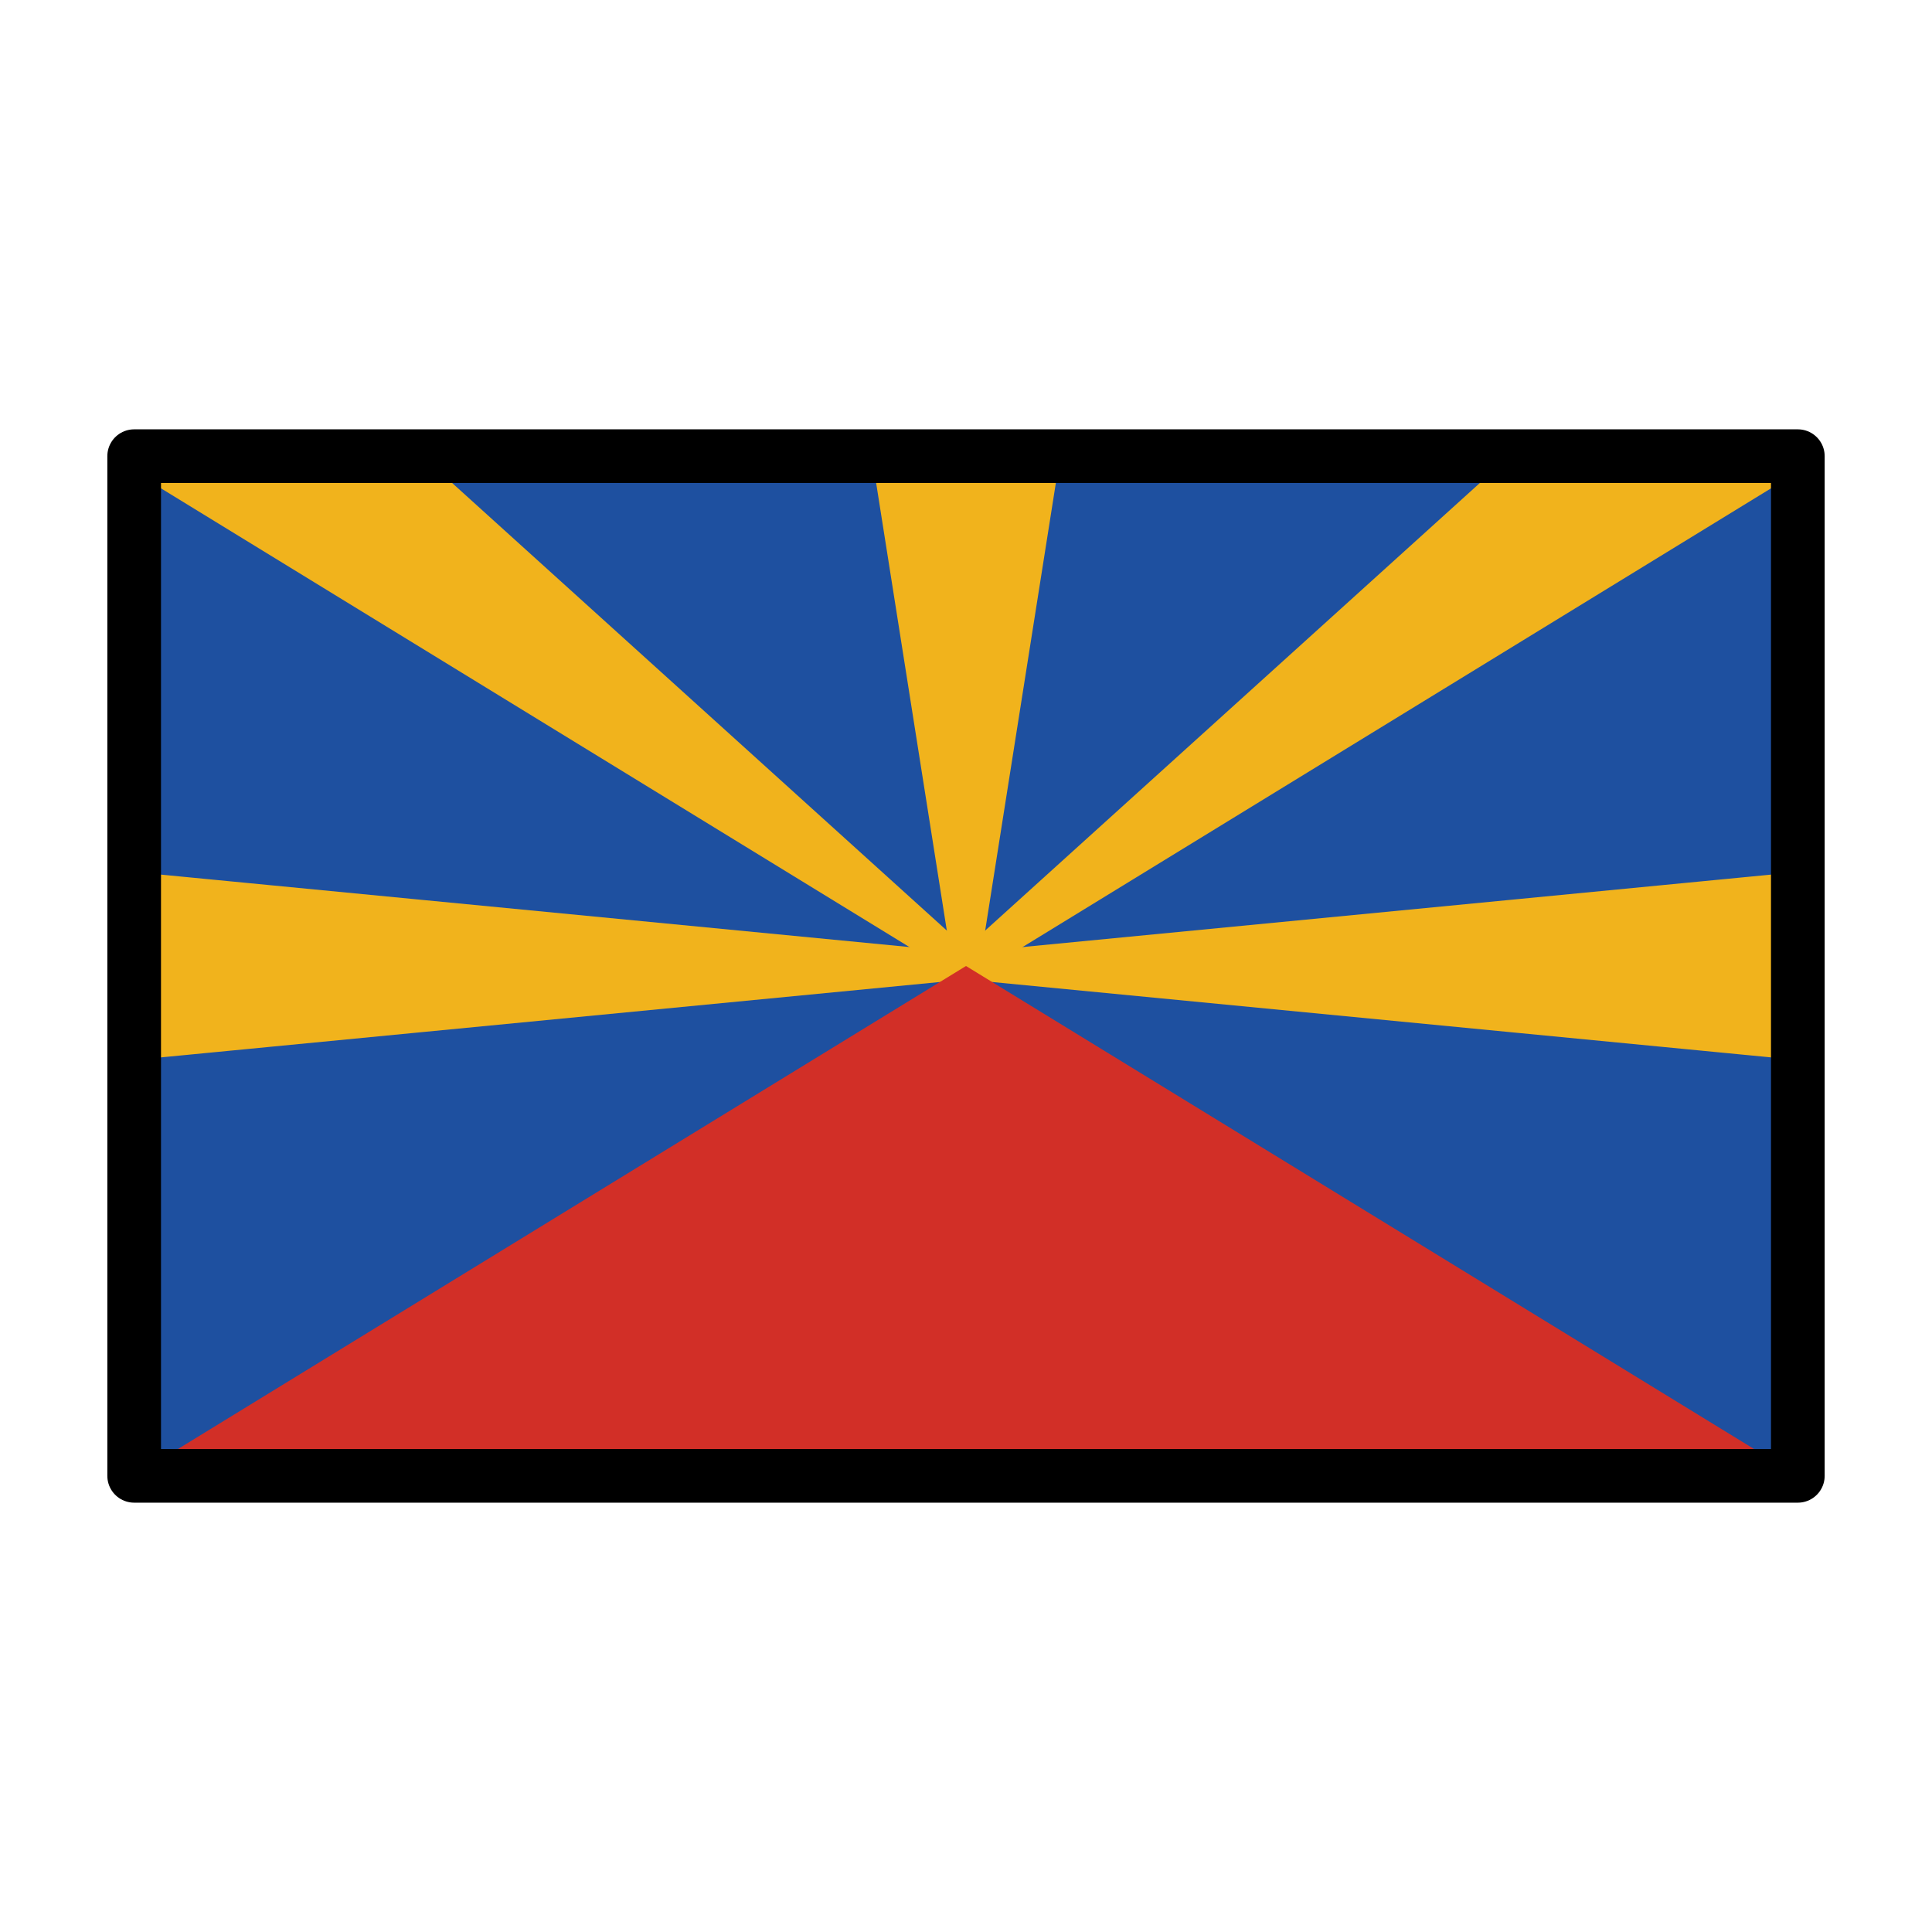
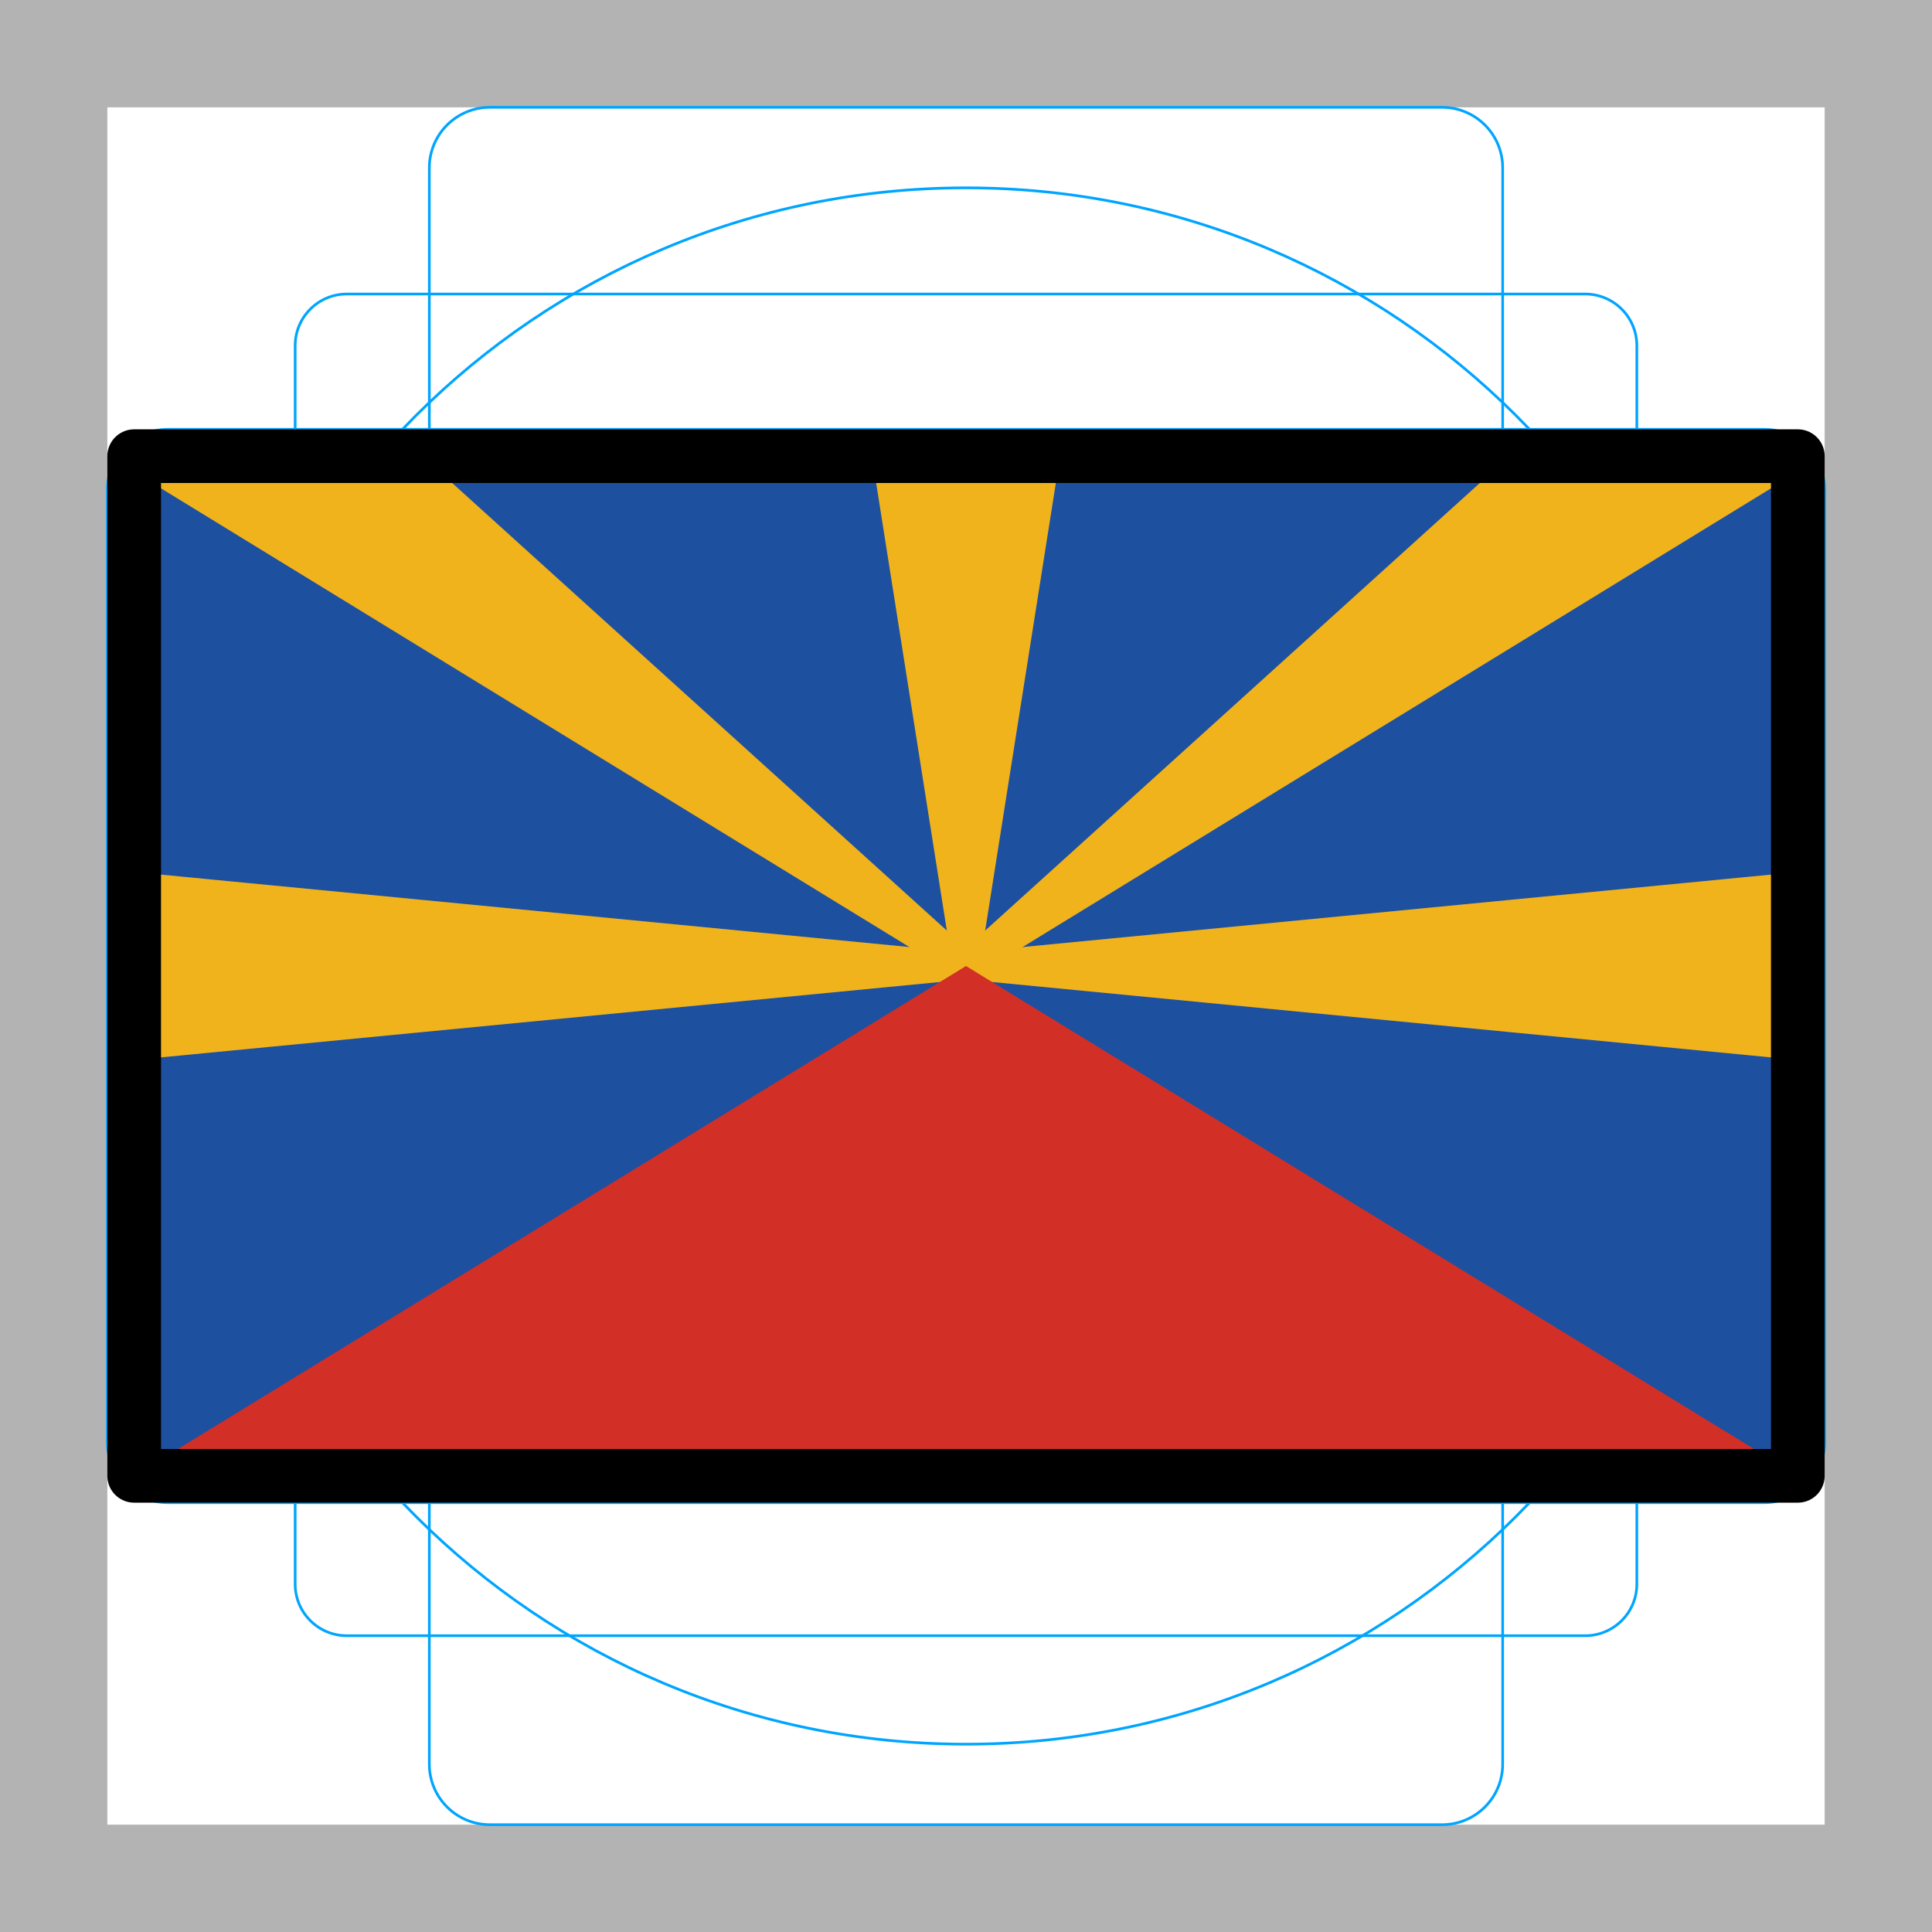
<svg xmlns="http://www.w3.org/2000/svg" id="emoji" viewBox="0 0 72 72">
+   <g id="grid">
+     <path d="M68,4V68H4V4H68m4-4H0V72H72V0Z" fill="#b3b3b3" />
+     <path d="M12.923,10.958H59.077A1.923,1.923,0,0,1,61,12.881V59.035a1.923,1.923,0,0,1-1.923,1.923H12.923A1.923,1.923,0,0,1,11,59.035V12.881A1.923,1.923,0,0,1,12.923,10.958Z" fill="none" stroke="#00a5ff" stroke-miterlimit="10" stroke-width="0.1" />
+     <rect x="16" y="4" width="40" height="64" rx="2.254" ry="2.254" fill="none" stroke="#00a5ff" stroke-miterlimit="10" stroke-width="0.1" />
+     <rect x="16" y="4" width="40" height="64" rx="2.254" ry="2.254" transform="translate(72) rotate(90)" fill="none" stroke="#00a5ff" stroke-miterlimit="10" stroke-width="0.1" />
+     <circle cx="36" cy="36" r="29" fill="none" stroke="#00a5ff" stroke-miterlimit="10" stroke-width="0.1" />
+   </g>
  <g id="color">
    <rect x="5" y="17" width="62" height="38" fill="#1e50a0" />
    <polygon points="15 17 5 17 36 36 36 36 15 17" fill="#f1b31c" stroke="#f1b31c" stroke-linecap="round" stroke-linejoin="round" />
    <polygon points="57 17 67 17 36 36 36 36 57 17" fill="#f1b31c" stroke="#f1b31c" stroke-linecap="round" stroke-linejoin="round" />
    <polygon points="67 39 67 33 36 36 36 36 67 39" fill="#f1b31c" stroke="#f1b31c" stroke-linecap="round" stroke-linejoin="round" />
    <polygon points="5 39 5 33 36 36 36 36 5 39" fill="#f1b31c" stroke="#f1b31c" stroke-linecap="round" stroke-linejoin="round" />
    <polygon points="33 17 39 17 36 36 36 36 33 17" fill="#f1b31c" stroke="#f1b31c" stroke-linecap="round" stroke-linejoin="round" />
    <polygon points="36 36 67 55 5 55 36 36" fill="#d22f27" />
  </g>
  <g id="line">
    <rect x="5" y="17" width="62" height="38" fill="none" stroke="#000" stroke-linecap="round" stroke-linejoin="round" stroke-width="2" />
  </g>
</svg>
